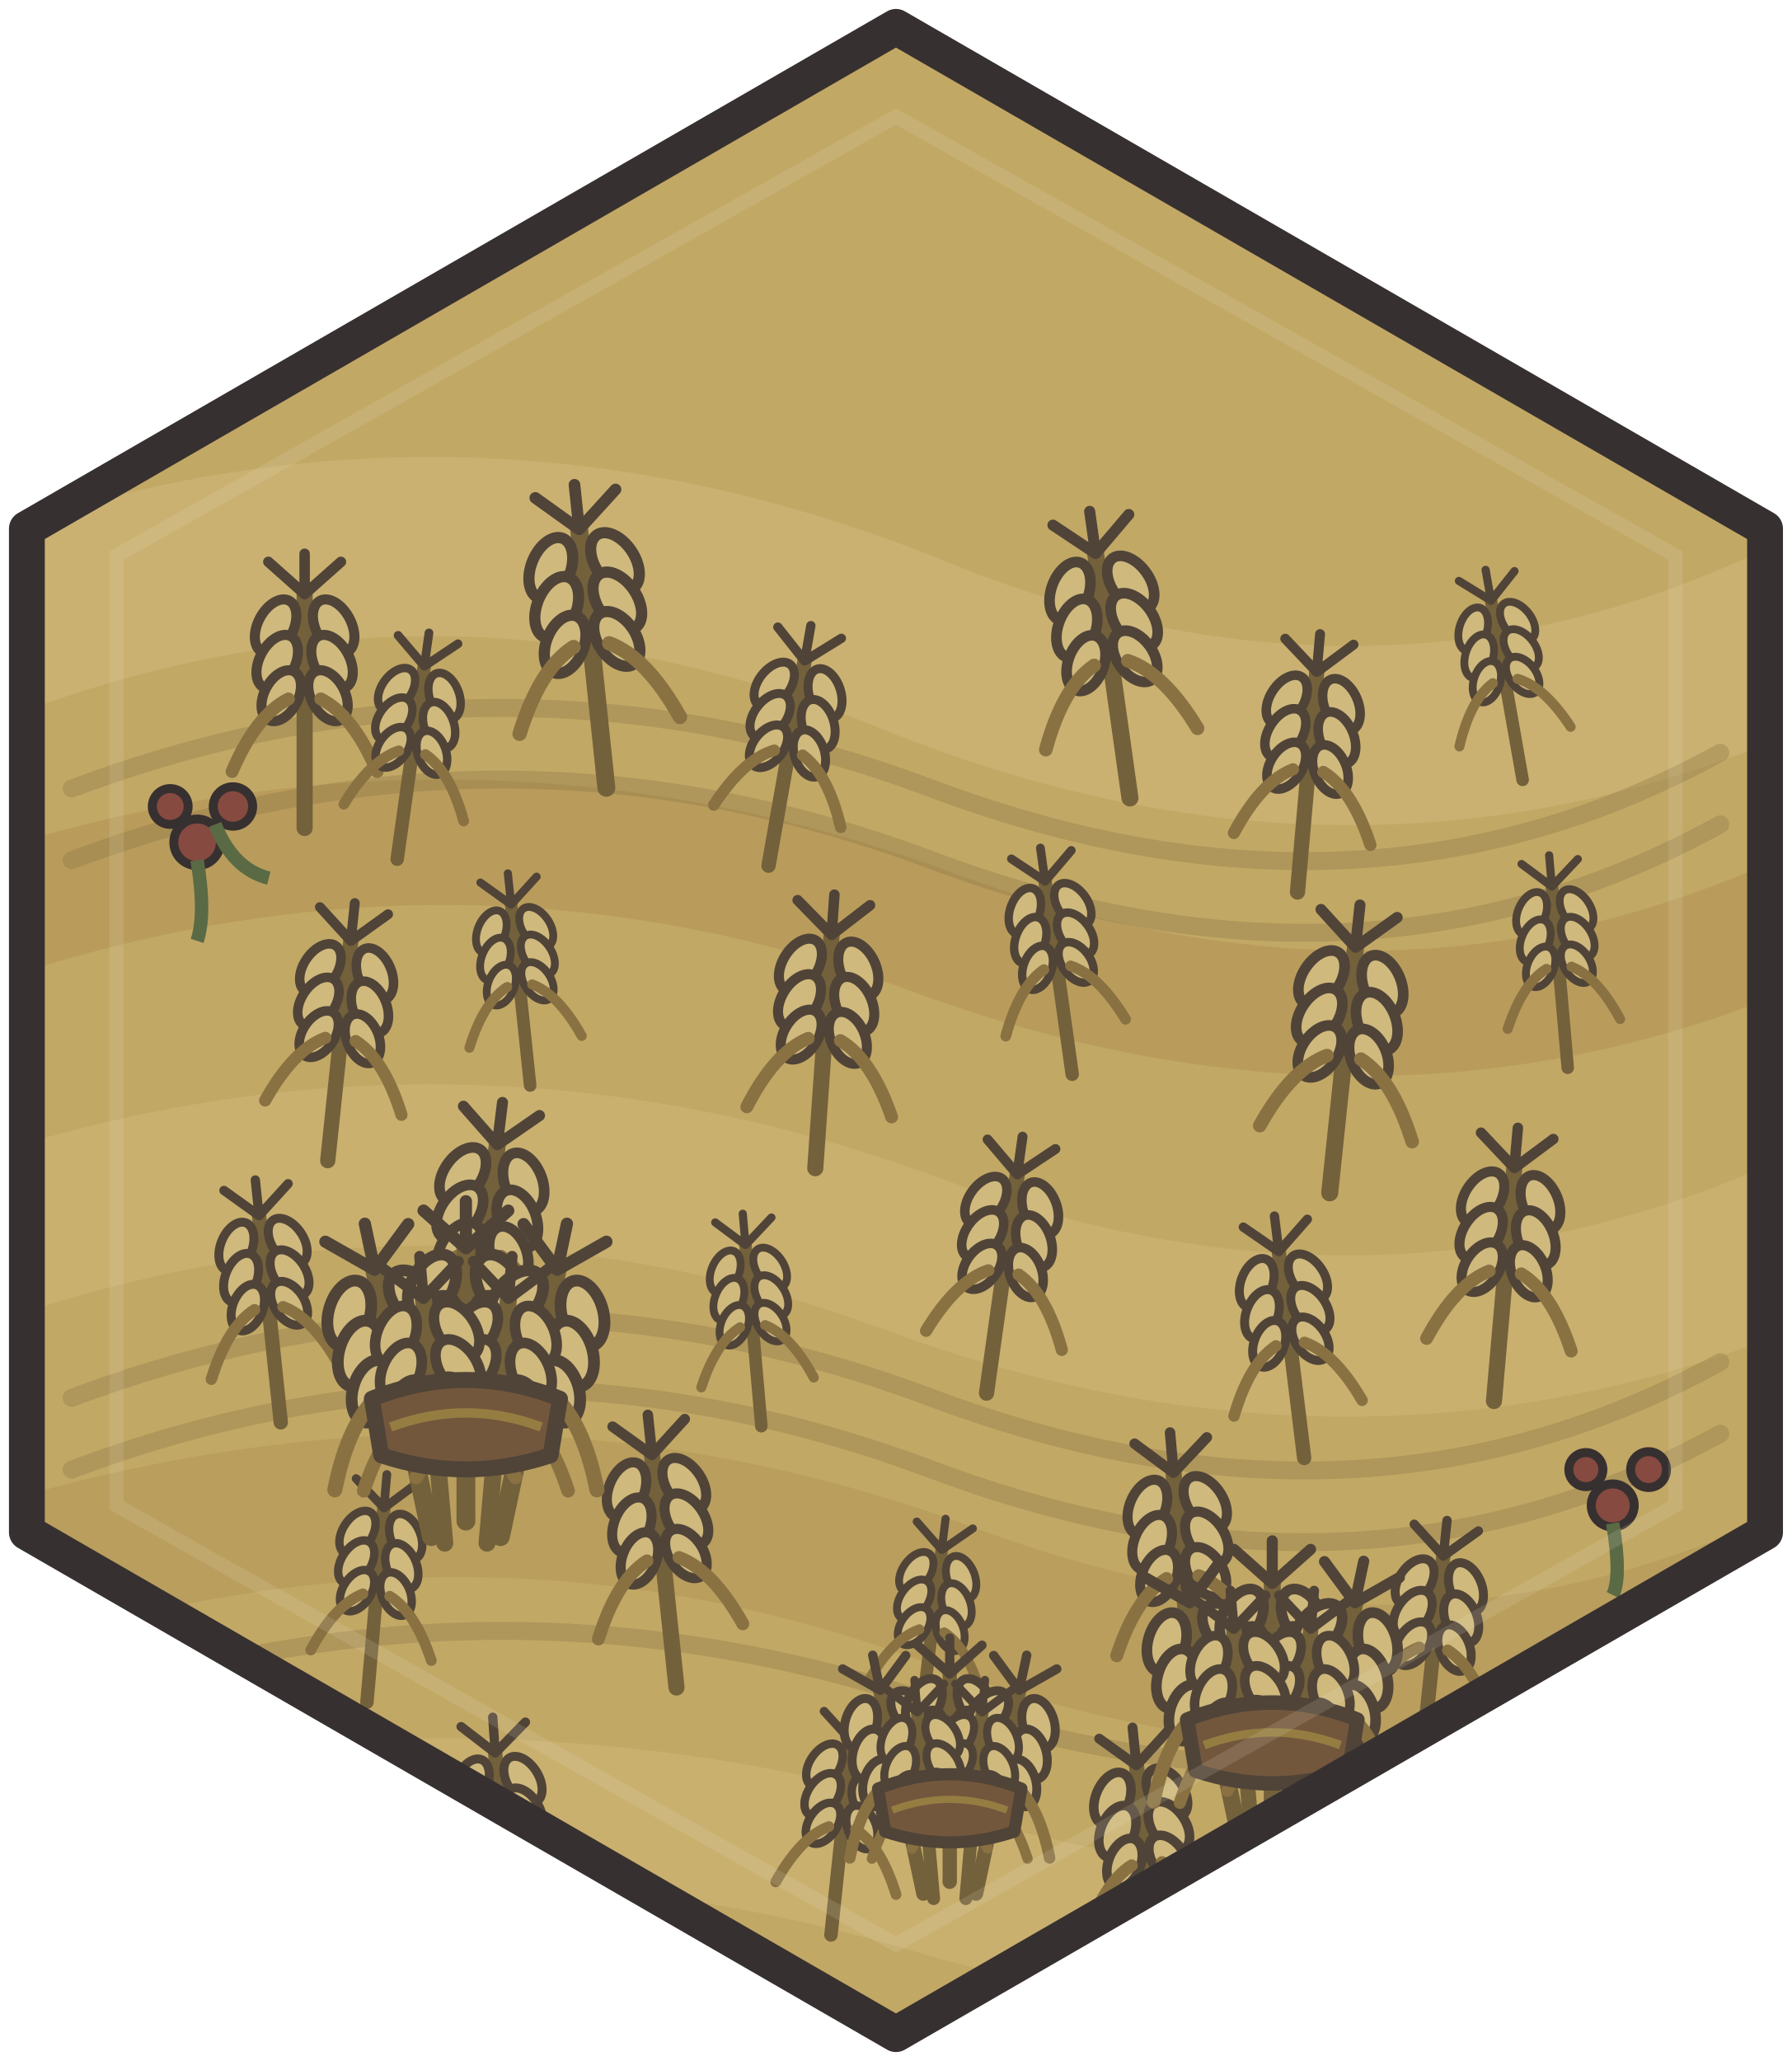
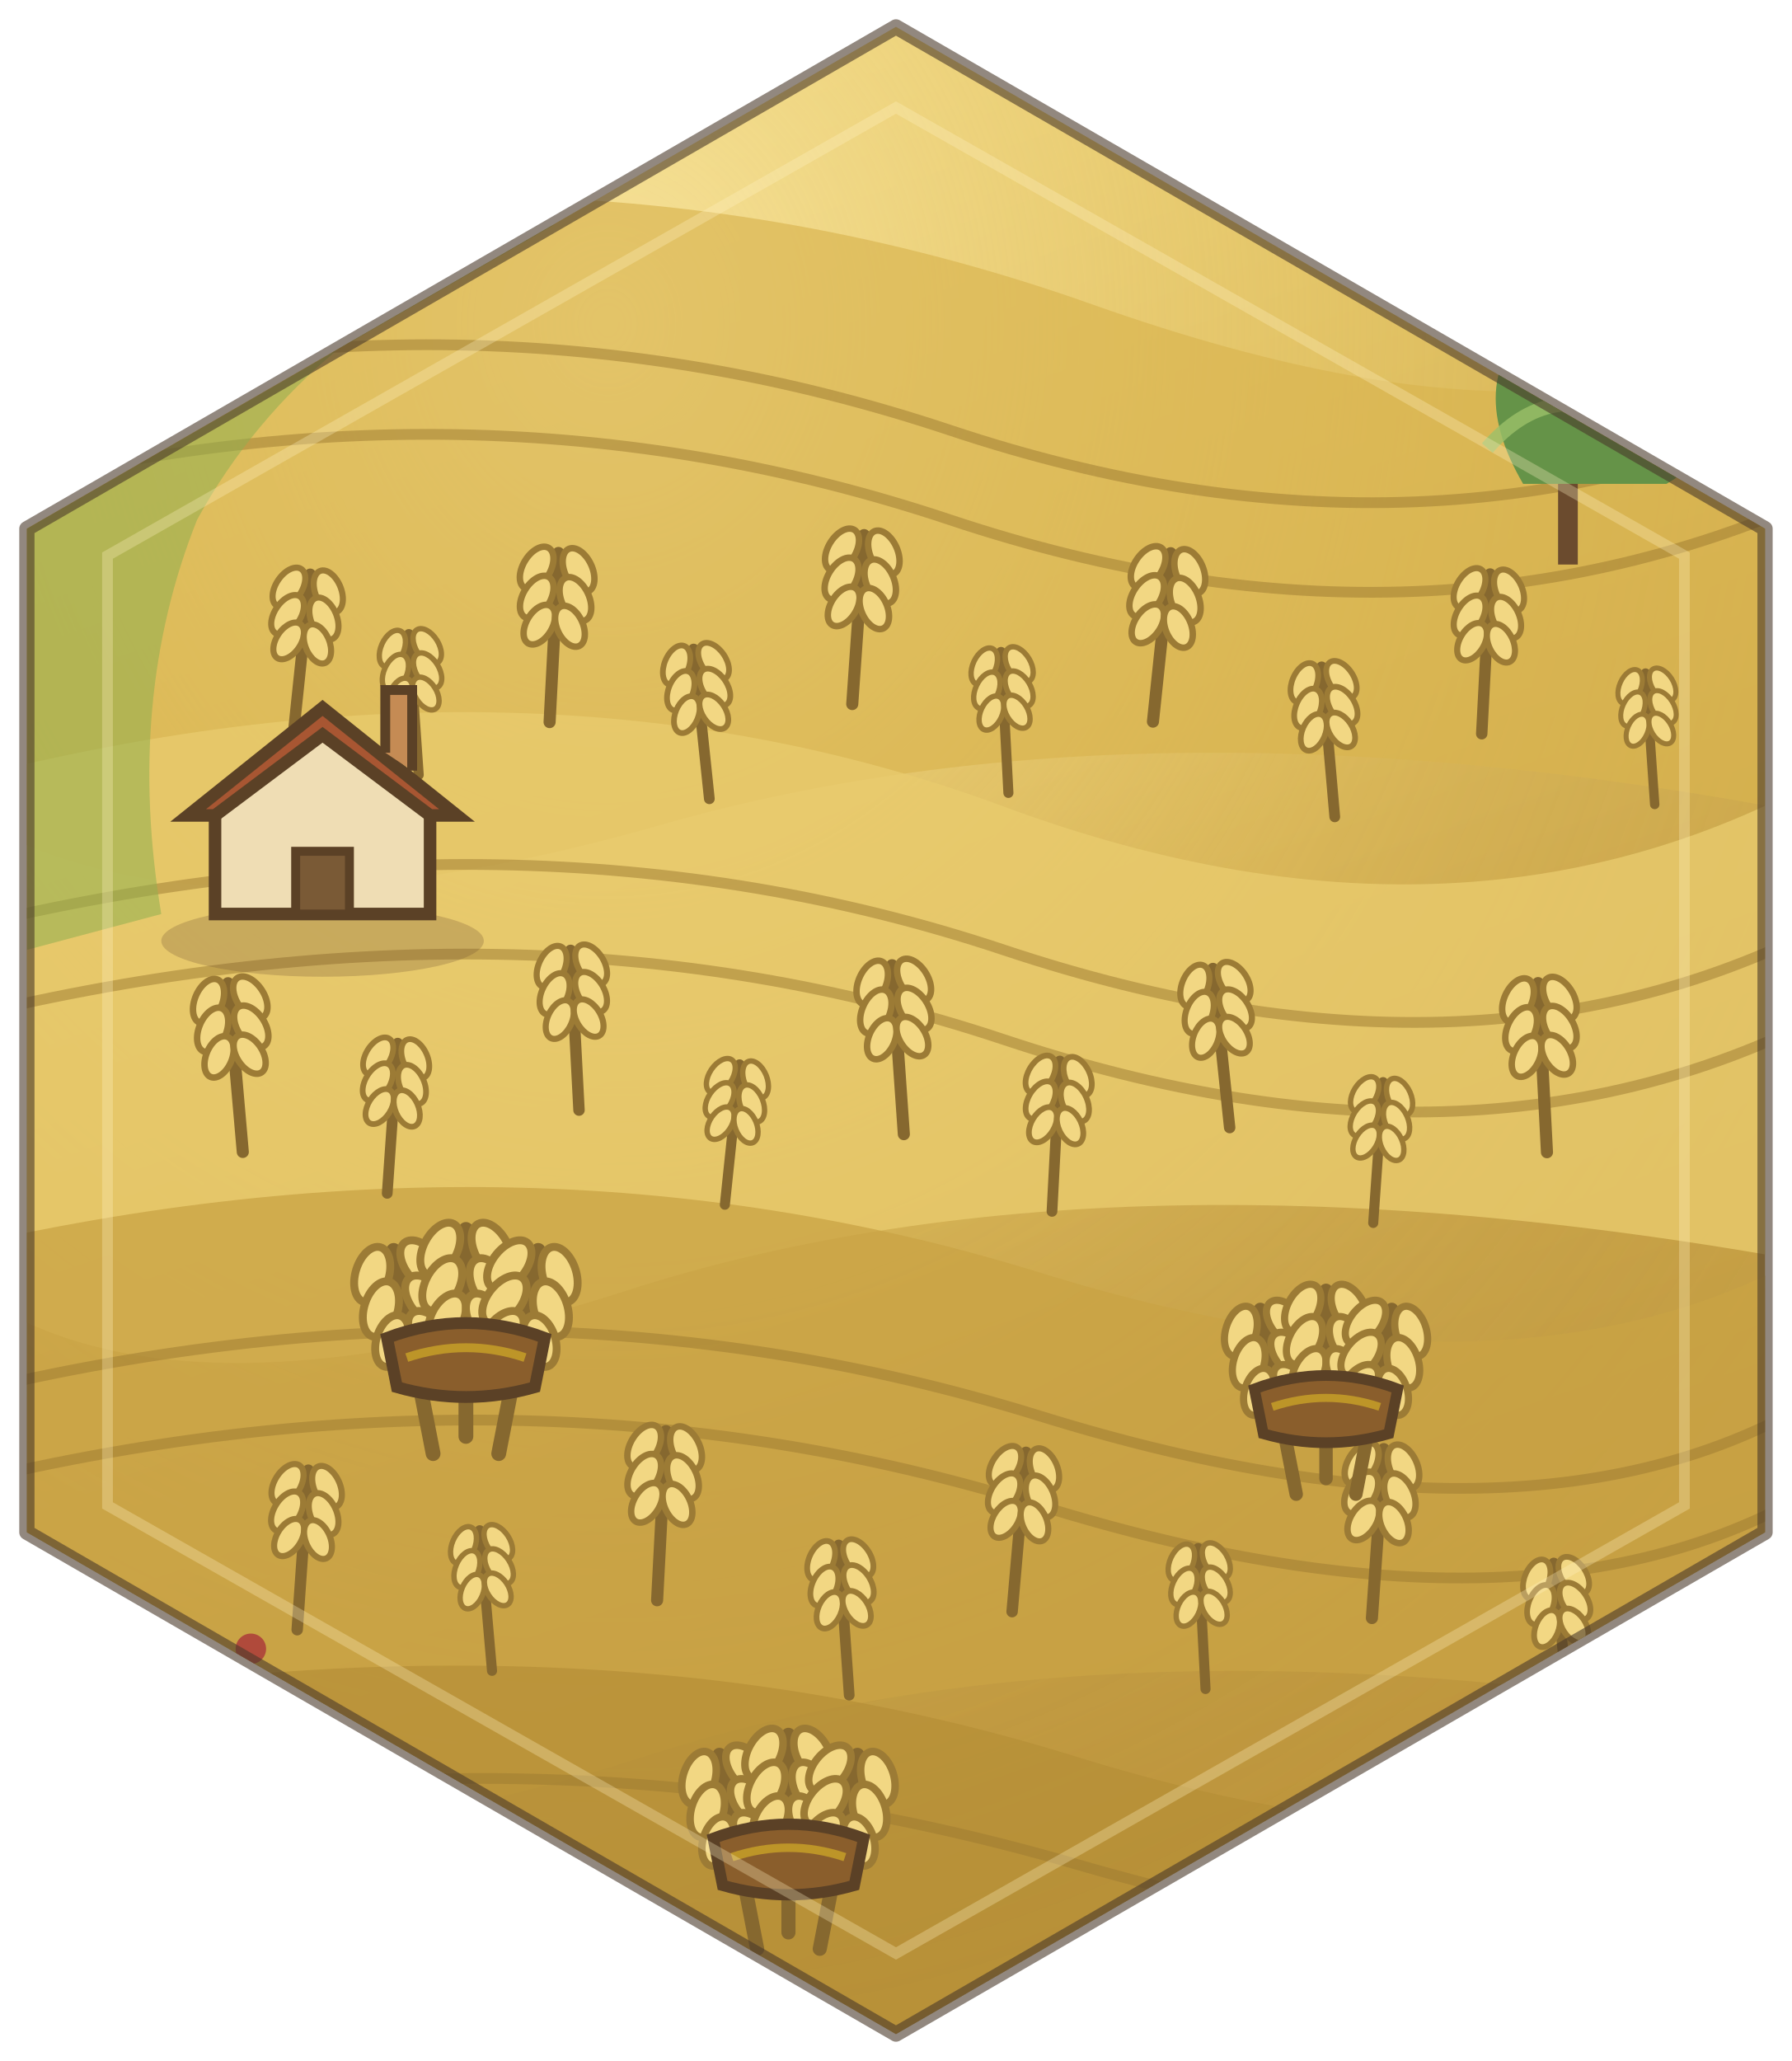
<svg xmlns="http://www.w3.org/2000/svg" viewBox="0 0 200 230">
  <defs>
    <clipPath id="hex">
      <path d="M100 3 L197 59 L197 171 L100 227 L3 171 L3 59 Z" />
    </clipPath>
+     <linearGradient id="soil" x1="0" y1="0" x2="0.3" y2="1">
+       <stop offset="0" stop-color="#EAD074" />
+       <stop offset=".5" stop-color="#D7B455" />
+       <stop offset="1" stop-color="#BE963D" />
+     </linearGradient>
+     <radialGradient id="sun" cx="34%" cy="16%" r="82%">
+       <stop offset="0" stop-color="#FFEFB0" stop-opacity=".7" />
+       <stop offset=".55" stop-color="#F4D77A" stop-opacity=".18" />
+       <stop offset="1" stop-color="#8F682A" stop-opacity="0" />
+     </radialGradient>
    <g id="wheat">
-       <path d="M0 16 L0 -13" stroke="#73613B" stroke-width="2" stroke-linecap="round" />
-       <g fill="#CFB97D" stroke="#504438" stroke-width="1.25">
-         <ellipse cx="-3.6" cy="-9" rx="2.2" ry="3.6" transform="rotate(28 -3.6 -9)" />
-         <ellipse cx="3.6" cy="-9" rx="2.2" ry="3.6" transform="rotate(-28 3.6 -9)" />
-         <ellipse cx="-3.4" cy="-4.6" rx="2.2" ry="3.6" transform="rotate(28 -3.4 -4.6)" />
-         <ellipse cx="3.4" cy="-4.6" rx="2.2" ry="3.6" transform="rotate(-28 3.4 -4.6)" />
-         <ellipse cx="-2.9" cy="-0.4" rx="2.1" ry="3.4" transform="rotate(28 -2.9 -0.4)" />
-         <ellipse cx="2.9" cy="-0.4" rx="2.1" ry="3.4" transform="rotate(-28 2.9 -0.4)" />
+       <path d="M0 14 V-7" stroke="#86682F" stroke-width="1.5" stroke-linecap="round" />
+       <g fill="#F2D783" stroke="#9C7B35" stroke-width=".8">
+         <ellipse cx="-2.6" cy="-5" rx="1.7" ry="2.9" transform="rotate(28 -2.6 -5)" />
+         <ellipse cx="2.6" cy="-5" rx="1.7" ry="2.9" transform="rotate(-28 2.6 -5)" />
+         <ellipse cx="-2.4" cy="-1.4" rx="1.7" ry="2.9" transform="rotate(28 -2.4 -1.4)" />
+         <ellipse cx="2.4" cy="-1.4" rx="1.7" ry="2.9" transform="rotate(-28 2.4 -1.4)" />
+         <ellipse cx="-1.9" cy="2" rx="1.6" ry="2.7" transform="rotate(28 -1.9 2)" />
+         <ellipse cx="1.9" cy="2" rx="1.6" ry="2.7" transform="rotate(-28 1.9 2)" />
      </g>
-       <path d="M0 -13 l-4.5 -4 M0 -13 l4.5 -4 M0 -13 v-5" stroke="#504438" stroke-width="1.3" fill="none" stroke-linecap="round" />
-       <path d="M-9 9 q3 -7 7 -9 M9 9 q-3 -7 -7 -9" stroke="#897142" stroke-width="1.6" fill="none" stroke-linecap="round" />
    </g>
    <g id="sheaf">
-       <use href="#wheat" transform="translate(-7 1) rotate(-12)" />
+       <use href="#wheat" transform="translate(-6 1) rotate(-11)" />
      <use href="#wheat" transform="translate(0 -1)" />
-       <use href="#wheat" transform="translate(7 1) rotate(12)" />
-       <use href="#wheat" transform="translate(3.5 3) rotate(5) scale(.9)" />
-       <use href="#wheat" transform="translate(-3.5 3) rotate(-5) scale(.9)" />
-       <path d="M-10 2 q10 -4 20 0 l-1 6 q-9 3 -18 0 Z" fill="#73573C" stroke="#504438" stroke-width="1.7" stroke-linejoin="round" />
-       <path d="M-8 5 q8 -3 16 0" stroke="#A48D45" stroke-width="1" fill="none" opacity=".7" />
+       <use href="#wheat" transform="translate(6 1) rotate(11)" />
+       <path d="M-8 3 q8 -3 16 0 l-1 5 q-7 2 -14 0 Z" fill="#8A5E2C" stroke="#5B4126" stroke-width="1.2" />
+       <path d="M-6 5 q6 -2 12 0" stroke="#C9A227" stroke-width=".9" fill="none" opacity=".8" />
    </g>
  </defs>
  <g clip-path="url(#hex)">
-     <rect width="200" height="230" fill="#C2A865" />
-     <g fill="none" stroke-linecap="round">
-       <path d="M-6 72 Q48 50 102 72 T206 68" stroke="#CFB77A" stroke-width="20" opacity=".6" />
-       <path d="M-6 104 Q50 84 104 104 T206 100" stroke="#AC8F50" stroke-width="14" opacity=".45" />
-       <path d="M-6 140 Q48 120 102 140 T206 136" stroke="#CFB77A" stroke-width="18" opacity=".5" />
-       <path d="M-6 178 Q52 158 106 178 T206 174" stroke="#AC8F50" stroke-width="16" opacity=".4" />
-       <path d="M-6 210 Q50 194 104 210 T206 206" stroke="#CFB77A" stroke-width="16" opacity=".5" />
+     <rect width="200" height="230" fill="url(#soil)" />
+     <rect width="200" height="230" fill="url(#sun)" />
+     <g>
+       <path d="M-8 30 Q60 12 122 34 T208 28 V92 Q130 76 74 92 T-8 88 Z" fill="#D9B44F" opacity=".65" />
+       <path d="M-8 88 Q58 70 112 90 T208 84 V142 Q126 126 70 144 T-8 140 Z" fill="#E8CB6D" opacity=".8" />
+       <path d="M-8 140 Q58 124 116 142 T208 136 V194 Q128 178 72 196 T-8 192 Z" fill="#C9A344" opacity=".75" />
+       <path d="M-8 192 Q62 178 120 196 T208 190 V230 H-8 Z" fill="#B58E36" opacity=".7" />
    </g>
-     <g fill="none" stroke="#897142" stroke-width="2" opacity=".34" stroke-linecap="round">
-       <path d="M8 88 Q56 70 104 88 T192 84" />
-       <path d="M8 96 Q56 78 104 96 T192 92" />
-       <path d="M8 156 Q56 138 104 156 T192 152" />
-       <path d="M8 164 Q56 146 104 164 T192 160" />
-       <path d="M8 190 Q56 174 104 190 T192 186" />
+     <g fill="none" stroke="#9C7930" stroke-width="1.2" opacity=".5" stroke-linecap="round">
+       <path d="M-6 46 Q52 30 106 48 T206 44" />
+       <path d="M-6 56 Q52 40 106 58 T206 54" />
+       <path d="M-6 104 Q58 88 112 106 T206 102" />
+       <path d="M-6 114 Q58 98 112 116 T206 112" />
+       <path d="M-6 156 Q58 140 116 158 T206 154" />
+       <path d="M-6 166 Q58 150 116 168 T206 164" />
+       <path d="M-6 206 Q58 190 120 208 T206 204" />
    </g>
-     <use href="#wheat" transform="translate(34 78) scale(.9)" />
-     <use href="#wheat" transform="translate(46 84) scale(.75) rotate(8)" />
-     <use href="#wheat" transform="translate(66 72) scale(1) rotate(-6)" />
-     <use href="#wheat" transform="translate(88 84) scale(.8) rotate(10)" />
-     <use href="#wheat" transform="translate(124 74) scale(.95) rotate(-8)" />
-     <use href="#wheat" transform="translate(146 86) scale(.85) rotate(5)" />
-     <use href="#wheat" transform="translate(168 76) scale(.7) rotate(-10)" />
-     <use href="#wheat" transform="translate(38 116) scale(.85) rotate(6)" />
-     <use href="#wheat" transform="translate(58 110) scale(.7) rotate(-6)" />
-     <use href="#wheat" transform="translate(92 116) scale(.9) rotate(4)" />
-     <use href="#wheat" transform="translate(118 108) scale(.75) rotate(-8)" />
-     <use href="#wheat" transform="translate(150 118) scale(.95) rotate(6)" />
-     <use href="#wheat" transform="translate(174 108) scale(.7) rotate(-5)" />
-     <use href="#wheat" transform="translate(30 146) scale(.8) rotate(-6)" />
-     <use href="#wheat" transform="translate(54 140) scale(.95) rotate(7)" />
-     <use href="#wheat" transform="translate(84 148) scale(.7) rotate(-5)" />
-     <use href="#wheat" transform="translate(112 142) scale(.85) rotate(8)" />
-     <use href="#wheat" transform="translate(144 150) scale(.8) rotate(-7)" />
-     <use href="#wheat" transform="translate(168 142) scale(.9) rotate(5)" />
-     <use href="#wheat" transform="translate(42 178) scale(.75) rotate(5)" />
-     <use href="#wheat" transform="translate(74 174) scale(.9) rotate(-6)" />
-     <use href="#wheat" transform="translate(104 182) scale(.7) rotate(7)" />
-     <use href="#wheat" transform="translate(132 176) scale(.9) rotate(-5)" />
-     <use href="#wheat" transform="translate(160 184) scale(.8) rotate(6)" />
-     <use href="#wheat" transform="translate(56 206) scale(.8) rotate(-4)" />
-     <use href="#wheat" transform="translate(94 204) scale(.75) rotate(6)" />
-     <use href="#wheat" transform="translate(128 208) scale(.85) rotate(-6)" />
-     <use href="#wheat" transform="translate(154 210) scale(.7) rotate(4)" />
-     <use href="#sheaf" transform="translate(52 154) scale(1.05)" />
-     <use href="#sheaf" transform="translate(142 190) scale(.95)" />
-     <use href="#sheaf" transform="translate(106 198) scale(.8)" />
-     <g fill="#864A40" stroke="#373030" stroke-width="1">
-       <circle cx="22" cy="94" r="2.6" />
-       <circle cx="26" cy="90" r="2.2" />
-       <circle cx="19" cy="90" r="2" />
+     <path d="M3 59 L62 25 Q34 36 22 58 Q14 78 18 102 L3 106 Z" fill="#8FAE4F" opacity=".55" />
+     <g>
+       <use href="#wheat" transform="translate(34 70) scale(.85) rotate(6)" />
+       <use href="#wheat" transform="translate(46 76) scale(.75) rotate(-4)" />
+       <use href="#wheat" transform="translate(62 68) scale(.9) rotate(3)" />
+       <use href="#wheat" transform="translate(78 78) scale(.8) rotate(-6)" />
+       <use href="#wheat" transform="translate(96 66) scale(.9) rotate(4)" />
+       <use href="#wheat" transform="translate(112 78) scale(.75) rotate(-3)" />
+       <use href="#wheat" transform="translate(130 68) scale(.9) rotate(6)" />
+       <use href="#wheat" transform="translate(148 80) scale(.8) rotate(-5)" />
+       <use href="#wheat" transform="translate(166 70) scale(.85) rotate(3)" />
+       <use href="#wheat" transform="translate(184 80) scale(.7) rotate(-4)" />
+       <use href="#wheat" transform="translate(26 116) scale(.9) rotate(-5)" />
+       <use href="#wheat" transform="translate(44 122) scale(.8) rotate(4)" />
+       <use href="#wheat" transform="translate(64 112) scale(.85) rotate(-3)" />
+       <use href="#wheat" transform="translate(82 124) scale(.75) rotate(6)" />
+       <use href="#wheat" transform="translate(100 114) scale(.9) rotate(-4)" />
+       <use href="#wheat" transform="translate(118 124) scale(.8) rotate(3)" />
+       <use href="#wheat" transform="translate(136 114) scale(.85) rotate(-6)" />
+       <use href="#wheat" transform="translate(154 126) scale(.75) rotate(4)" />
+       <use href="#wheat" transform="translate(172 116) scale(.9) rotate(-3)" />
+       <use href="#wheat" transform="translate(34 170) scale(.85) rotate(4)" />
+       <use href="#wheat" transform="translate(54 176) scale(.75) rotate(-5)" />
+       <use href="#wheat" transform="translate(74 166) scale(.9) rotate(3)" />
+       <use href="#wheat" transform="translate(94 178) scale(.8) rotate(-4)" />
+       <use href="#wheat" transform="translate(114 168) scale(.85) rotate(5)" />
+       <use href="#wheat" transform="translate(134 178) scale(.75) rotate(-3)" />
+       <use href="#wheat" transform="translate(154 168) scale(.9) rotate(4)" />
+       <use href="#wheat" transform="translate(174 180) scale(.8) rotate(-6)" />
    </g>
-     <path d="M22 96 q1 6 0 9 M24 92 q2 5 6 6" stroke="#5A6A45" stroke-width="1.5" fill="none" />
-     <g fill="#864A40" stroke="#373030" stroke-width="1">
-       <circle cx="180" cy="168" r="2.4" />
-       <circle cx="184" cy="164" r="2" />
-       <circle cx="177" cy="164" r="1.9" />
+     <use href="#sheaf" transform="translate(52 146) scale(1.1)" />
+     <use href="#sheaf" transform="translate(148 152) scale(1.0)" />
+     <use href="#sheaf" transform="translate(88 202) scale(1.05)" />
+     <use href="#sheaf" transform="translate(174 204) scale(.9)" />
+     <g transform="translate(36 92)">
+       <ellipse cx="0" cy="13" rx="18" ry="4" fill="#6B4B2E" opacity=".25" />
+       <path d="M-12 10 V-2 L0 -10 L12 -2 V10 Z" fill="#EFDDB4" stroke="#5B4126" stroke-width="1.4" />
+       <path d="M-15 -1 L0 -13 L15 -1 L12 -1 L0 -10 L-12 -1 Z" fill="#A85632" stroke="#5B4126" stroke-width="1.4" />
+       <rect x="-3" y="3" width="6" height="7" fill="#7A5A36" stroke="#5B4126" stroke-width="1" />
+       <path d="M7 -8 V-15 H10 V-6" fill="#C58B54" stroke="#5B4126" stroke-width="1.1" />
    </g>
-     <path d="M180 170 q1 6 0 8" stroke="#5A6A45" stroke-width="1.5" fill="none" />
-     <path d="M100 13 L187 62 L187 168 L100 217 L13 168 L13 62 Z" fill="none" stroke="#E8E1CF" stroke-width="1.6" opacity=".14" />
+     <g>
+       <path d="M170 54 q-7 -12 2 -19 q10 -7 17 2 q9 10 -3 17 Z" fill="#659348" />
+       <path d="M175 54 v9" stroke="#6B4B2E" stroke-width="2.2" />
+       <path d="M166 50 q7 -8 16 -3" fill="none" stroke="#9BC069" stroke-width="1.6" opacity=".8" />
+     </g>
+     <g fill="#B04A3B">
+       <circle cx="24" cy="188" r="2.1" />
+       <circle cx="28" cy="184" r="1.7" />
+       <circle cx="20" cy="184" r="1.6" />
+       <circle cx="142" cy="212" r="2" />
+       <circle cx="146" cy="208" r="1.7" />
+     </g>
+     <g fill="none" stroke="#6E8C3B" stroke-width="1.4" stroke-linecap="round">
+       <path d="M24 190 q1 5 0 8 M144 214 q1 4 0 7" />
+     </g>
+     <path d="M100 12 L188 62 L188 168 L100 218 L12 168 L12 62 Z" fill="none" stroke="#FFF2C4" stroke-width="1.2" opacity=".3" />
  </g>
-   <path d="M100 3 L197 59 L197 171 L100 227 L3 171 L3 59 Z" fill="none" stroke="#373030" stroke-width="4" stroke-linejoin="round" />
+   <path d="M100 3 L197 59 L197 171 L100 227 L3 171 L3 59 Z" fill="none" stroke="#4A3A2A" stroke-width="1.7" stroke-opacity=".6" stroke-linejoin="round" />
</svg>
